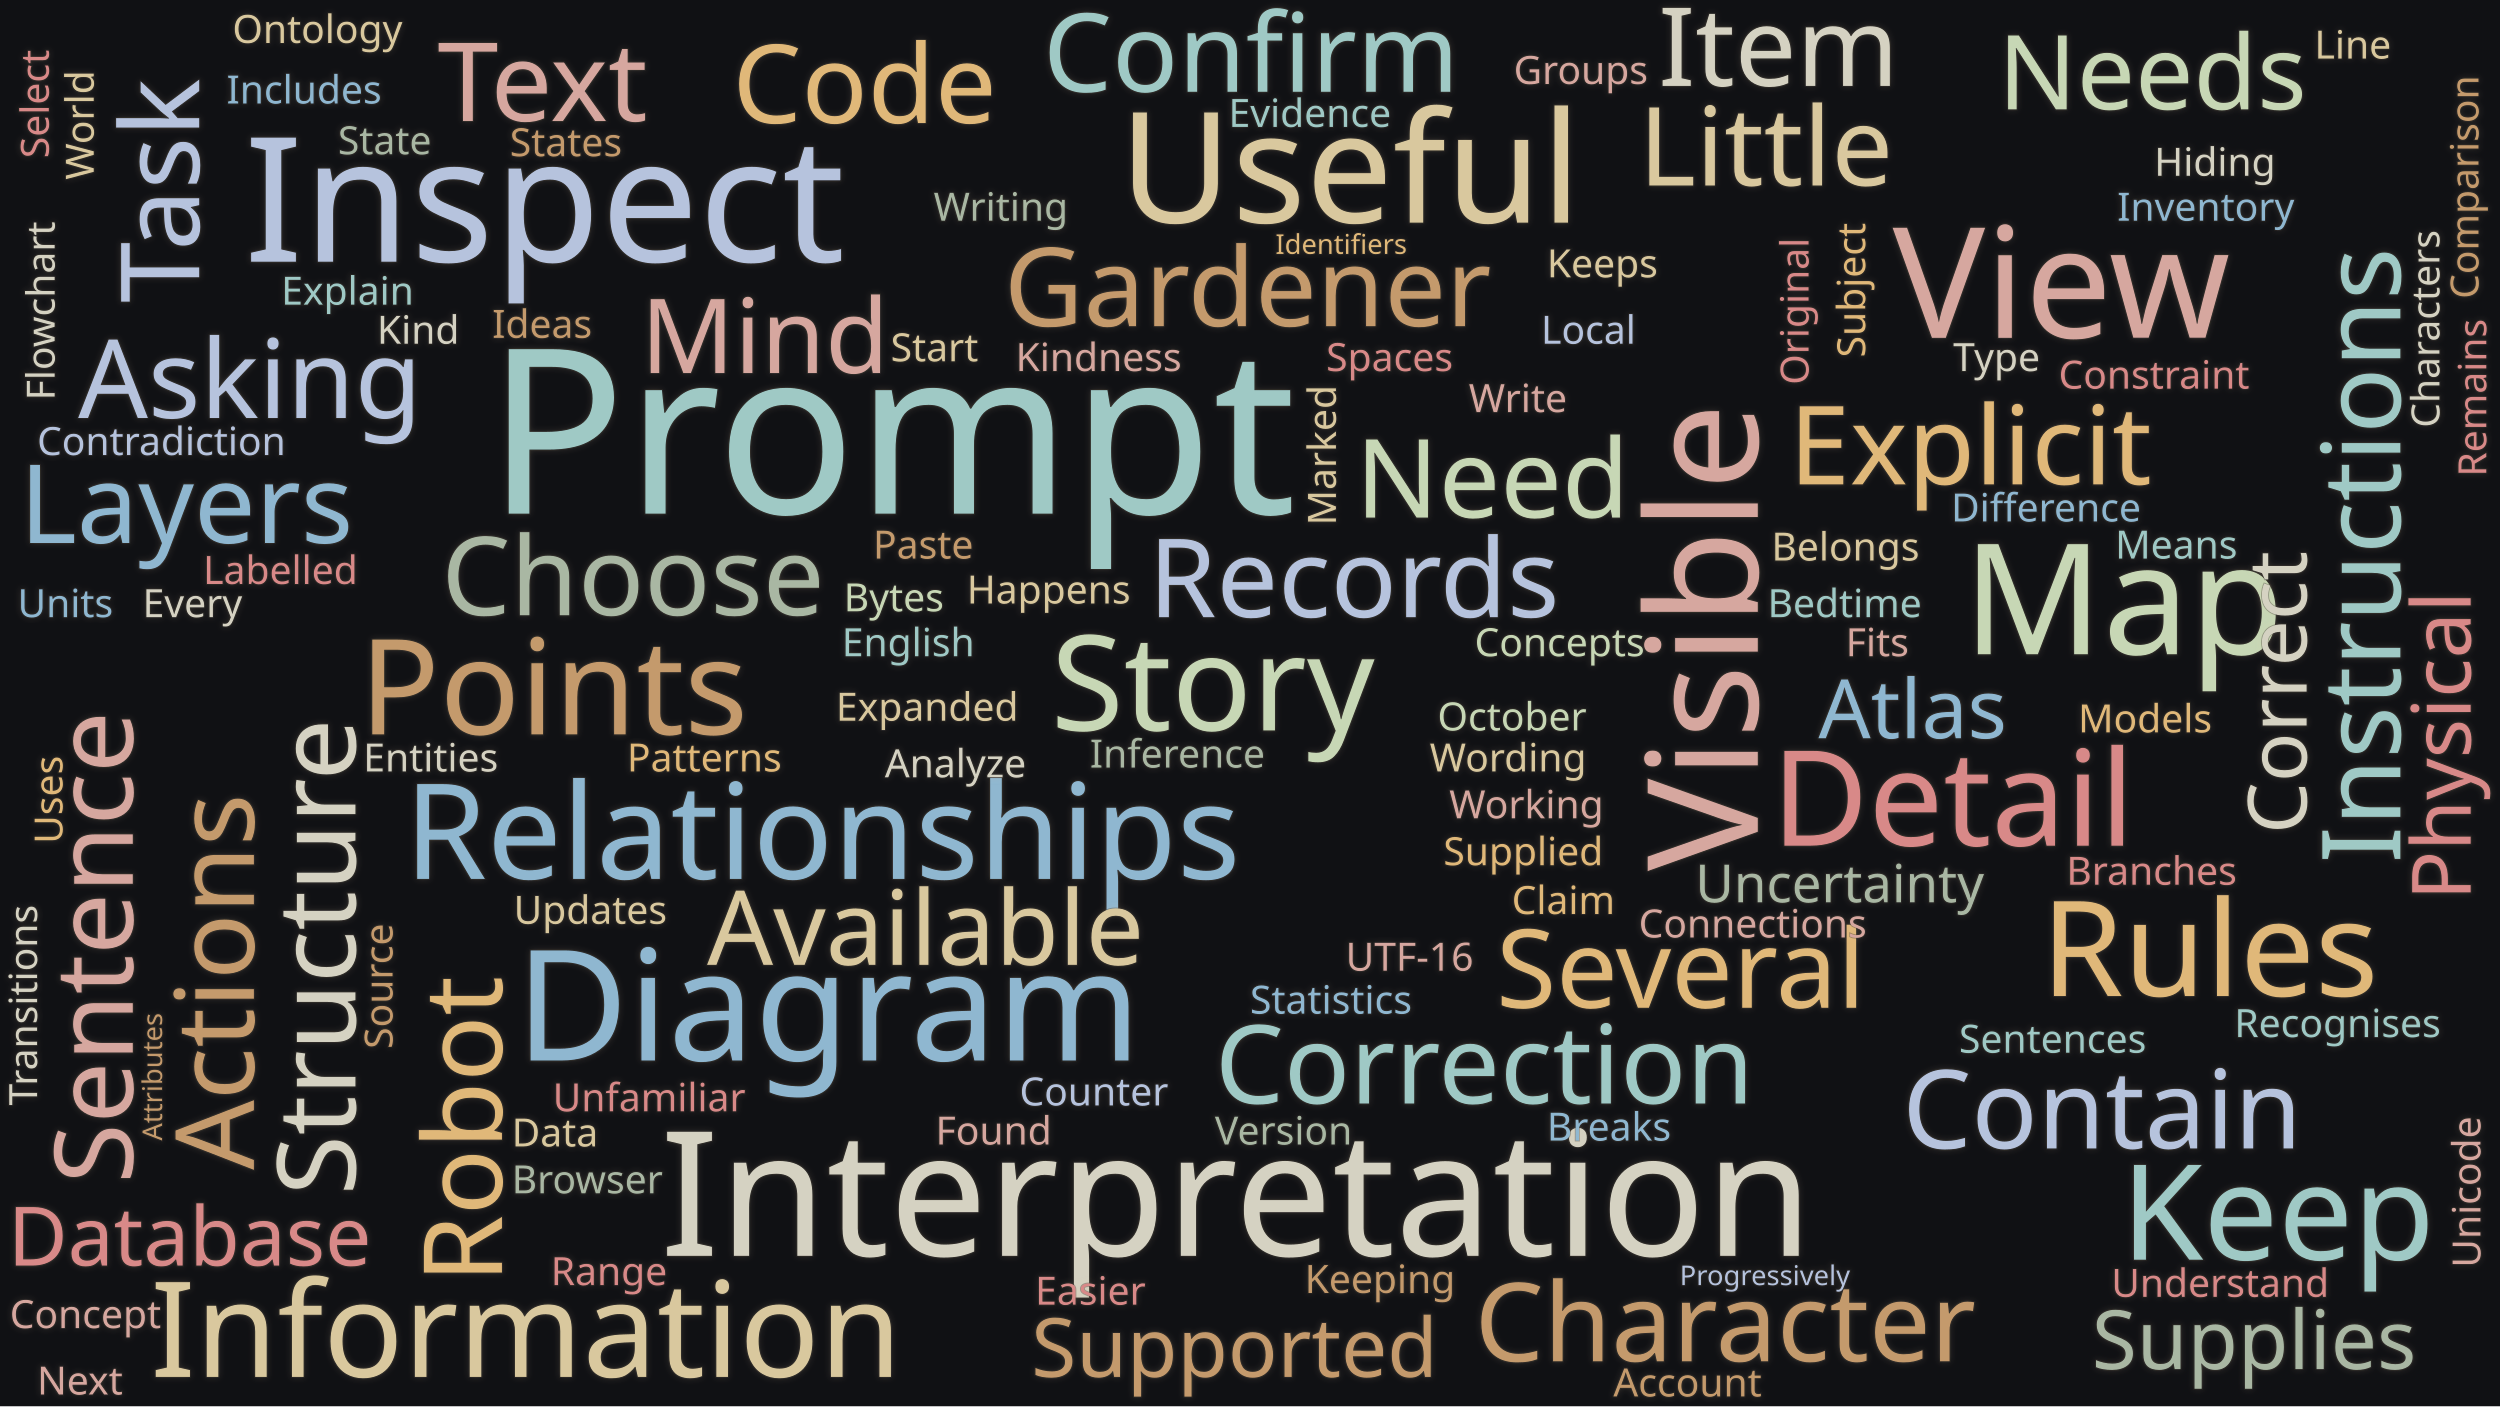
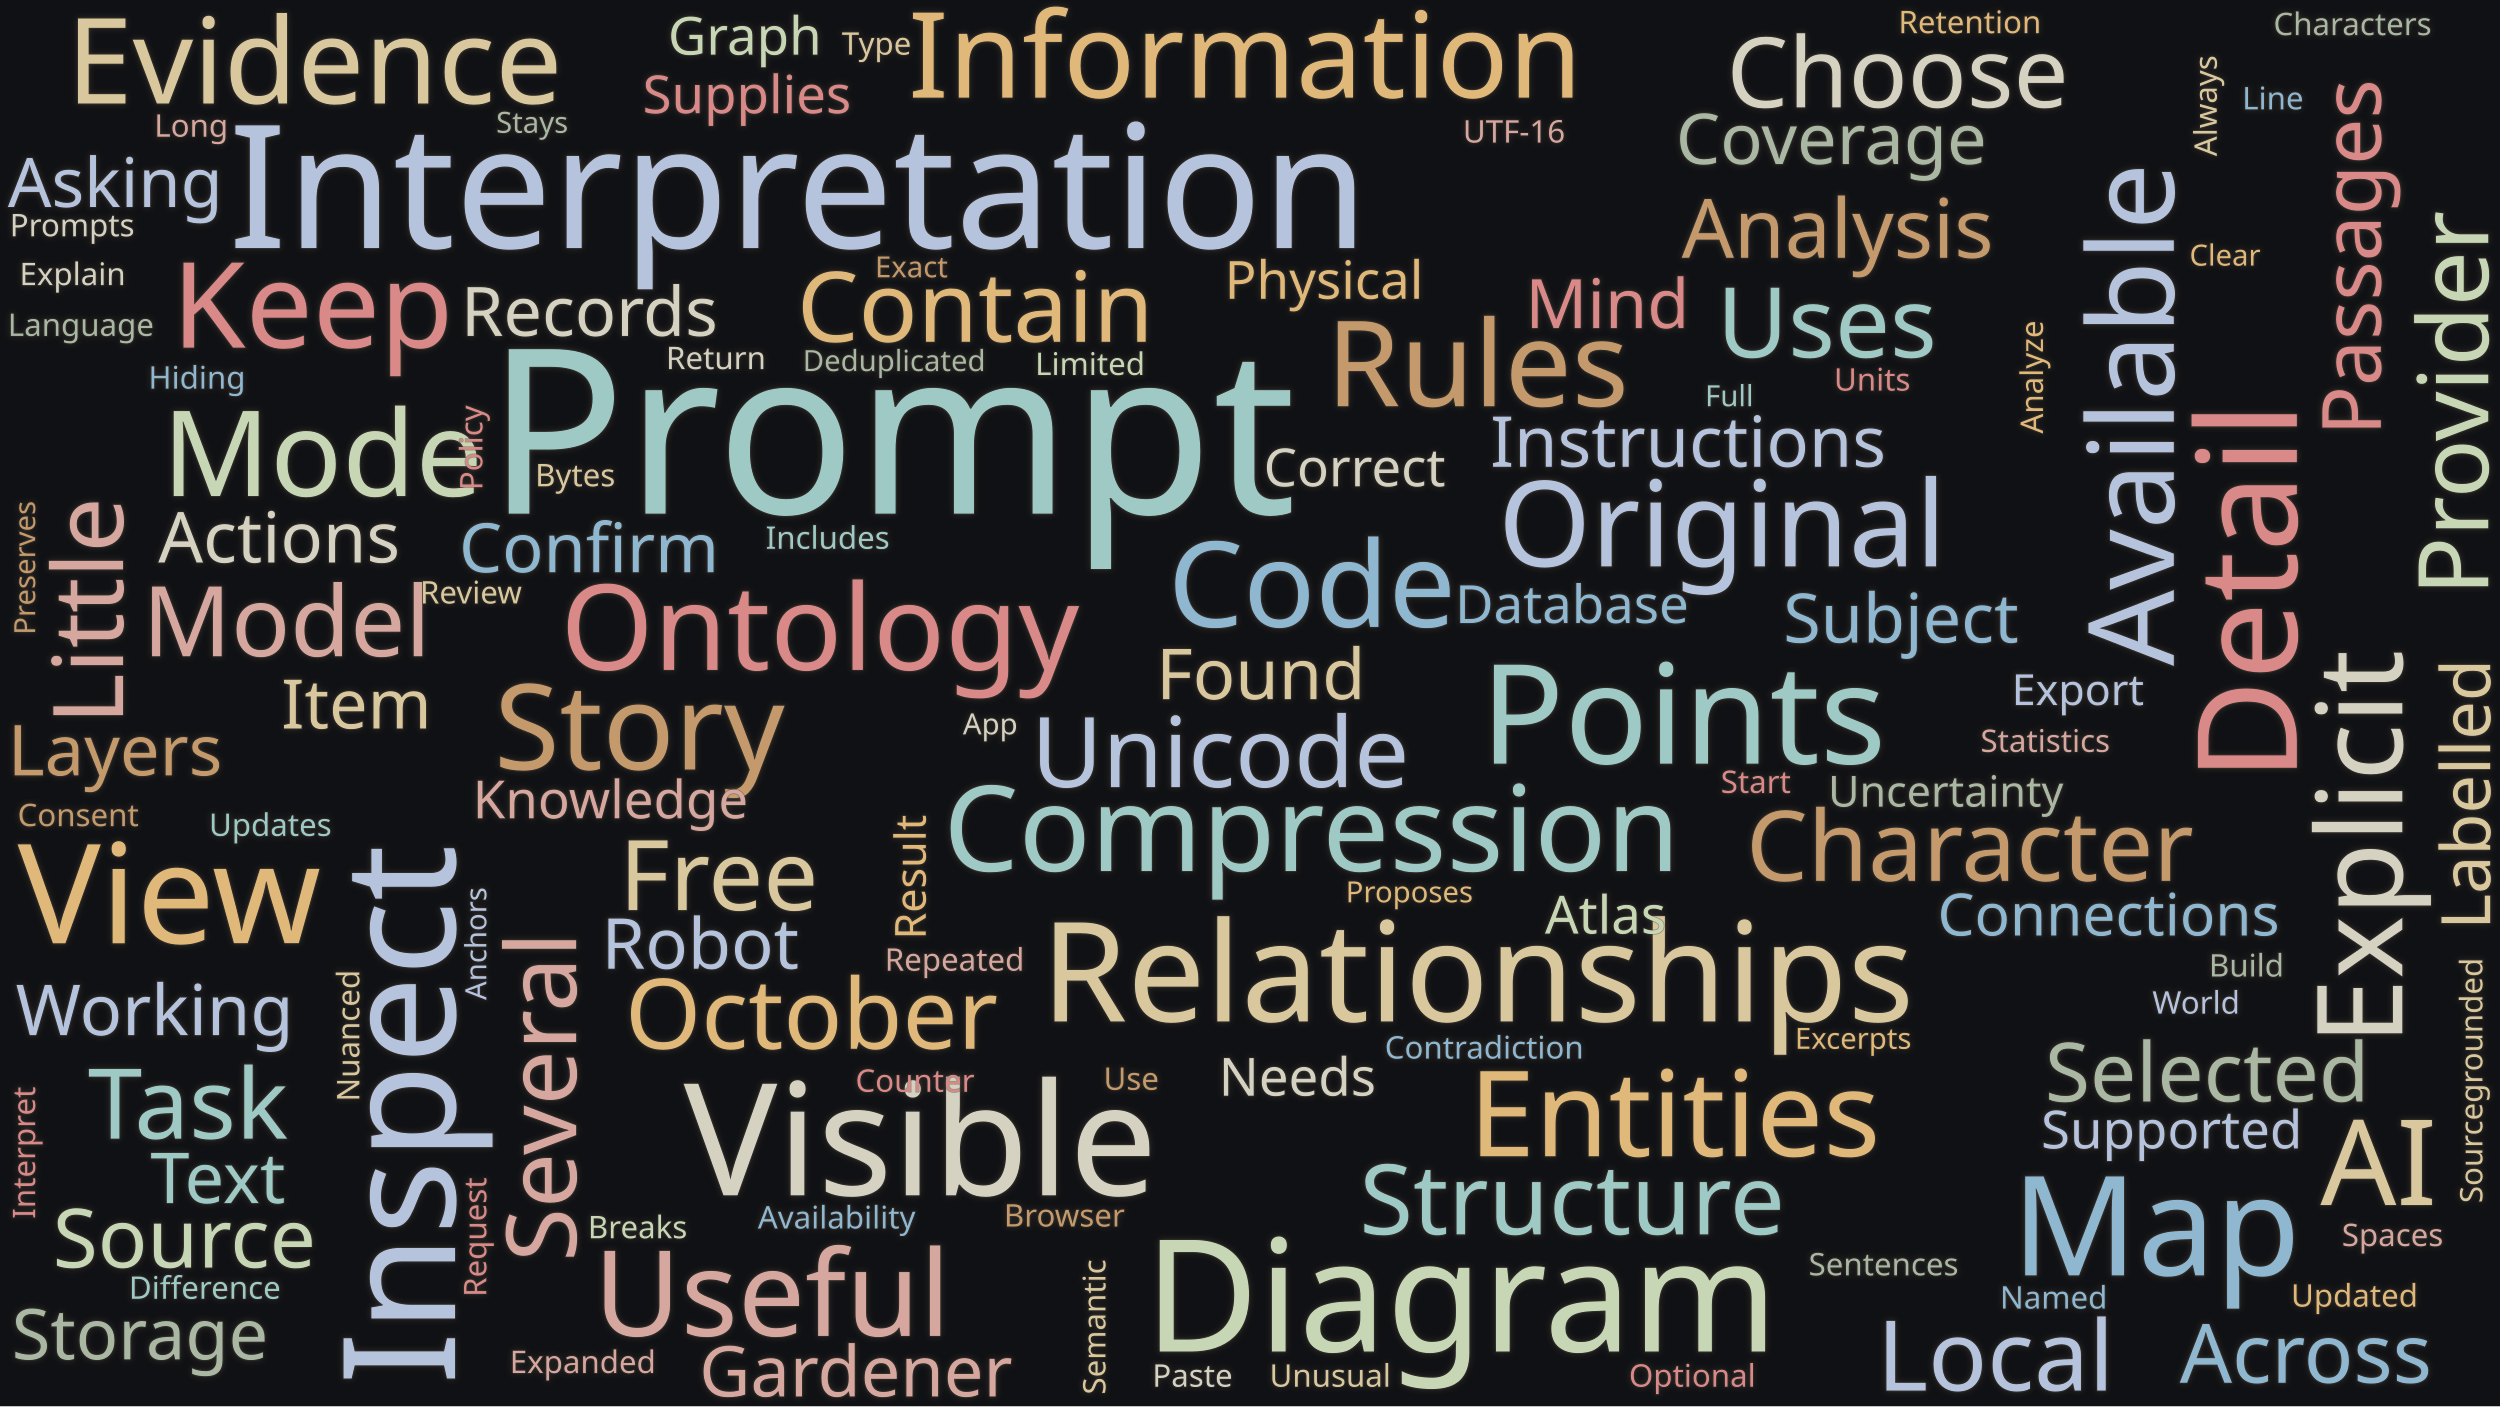
<svg xmlns="http://www.w3.org/2000/svg" role="img" aria-label="Prompt Atlas: See the Structure Inside Your Prompt" width="1280" height="720">
  <defs>
    <filter id="wordGlow" x="-20%" y="-20%" width="140%" height="140%">
      <feDropShadow dx="0" dy="0" stdDeviation="1.6" flood-color="#d8c7a1" flood-opacity="0.18" />
    </filter>
  </defs>
  <style>text { filter: url(#wordGlow); paint-order: stroke fill; stroke: rgba(16,17,20,.34); stroke-width: .9px; }</style>
  <style>text{font-family:'Droid Sans Mono';font-weight:normal;font-style:normal;}</style>
  <rect width="100%" height="100%" style="fill:#101114" />
  <text transform="translate(249,263)" font-size="118" style="fill:#9fc9c5">Prompt</text>
-   <text transform="translate(125,134)" font-size="89" style="fill:#b6c3dd">Inspect</text>
-   <text transform="translate(338,643)" font-size="89" style="fill:#d5d2c2">Interpretation</text>
-   <text transform="translate(900,446) rotate(-90)" font-size="79" style="fill:#d6a79f">Visible</text>
-   <text transform="translate(573,114)" font-size="79" style="fill:#d9c89e">Useful</text>
-   <text transform="translate(1005,335)" font-size="79" style="fill:#c7d7b5">Map</text>
-   <text transform="translate(969,173)" font-size="79" style="fill:#d6a79f">View</text>
-   <text transform="translate(264,543)" font-size="79" style="fill:#8fb7d0">Diagram</text>
-   <text transform="translate(1045,510)" font-size="68" style="fill:#e0b879">Rules</text>
-   <text transform="translate(184,376)" font-size="68" style="fill:#c49a6c">Points</text>
-   <text transform="translate(207,450)" font-size="68" style="fill:#8fb7d0">Relationships</text>
-   <text transform="translate(538,374)" font-size="68" style="fill:#c7d7b5">Story</text>
-   <text transform="translate(77,705)" font-size="68" style="fill:#d9c89e">Information</text>
-   <text transform="translate(907,433)" font-size="68" style="fill:#d88988">Detail</text>
-   <text transform="translate(1086,645)" font-size="68" style="fill:#9fc9c5">Keep</text>
-   <text transform="translate(974,588)" font-size="56" style="fill:#b6c3dd">Contain</text>
-   <text transform="translate(102,155) rotate(-90)" font-size="56" style="fill:#b6c3dd">Task</text>
-   <text transform="translate(839,95)" font-size="56" style="fill:#d9c89e">Little</text>
-   <text transform="translate(766,516)" font-size="56" style="fill:#e0b879">Several</text>
-   <text transform="translate(182,612) rotate(-90)" font-size="56" style="fill:#d5d2c2">Structure</text>
-   <text transform="translate(755,697)" font-size="56" style="fill:#c49a6c">Character</text>
-   <text transform="translate(375,63)" font-size="56" style="fill:#e0b879">Code</text>
-   <text transform="translate(226,315)" font-size="56" style="fill:#a9b7a3">Choose</text>
-   <text transform="translate(1229,442) rotate(-90)" font-size="56" style="fill:#9fc9c5">Instructions</text>
-   <text transform="translate(916,248)" font-size="56" style="fill:#e0b879">Explicit</text>
-   <text transform="translate(694,265)" font-size="56" style="fill:#c7d7b5">Need</text>
-   <text transform="translate(622,565)" font-size="56" style="fill:#9fc9c5">Correction</text>
-   <text transform="translate(68,606) rotate(-90)" font-size="56" style="fill:#d6a79f">Sentence</text>
-   <text transform="translate(130,599) rotate(-90)" font-size="56" style="fill:#c49a6c">Actions</text>
-   <text transform="translate(224,62)" font-size="56" style="fill:#d6a79f">Text</text>
-   <text transform="translate(10,278)" font-size="56" style="fill:#8fb7d0">Layers</text>
-   <text transform="translate(257,657) rotate(-90)" font-size="56" style="fill:#e0b879">Robot</text>
-   <text transform="translate(514,167)" font-size="56" style="fill:#c49a6c">Gardener</text>
-   <text transform="translate(40,214)" font-size="56" style="fill:#b6c3dd">Asking</text>
-   <text transform="translate(849,44)" font-size="56" style="fill:#d5d2c2">Item</text>
-   <text transform="translate(588,316)" font-size="56" style="fill:#b6c3dd">Records</text>
-   <text transform="translate(534,47)" font-size="56" style="fill:#9fc9c5">Confirm</text>
-   <text transform="translate(362,494)" font-size="53" style="fill:#d9c89e">Available</text>
-   <text transform="translate(328,191)" font-size="53" style="fill:#d6a79f">Mind</text>
-   <text transform="translate(1023,56)" font-size="53" style="fill:#c7d7b5">Needs</text>
-   <text transform="translate(528,705)" font-size="42" style="fill:#c49a6c">Supported</text>
-   <text transform="translate(1265,461) rotate(-90)" font-size="42" style="fill:#d88988">Physical</text>
-   <text transform="translate(1071,701)" font-size="42" style="fill:#a9b7a3">Supplies</text>
-   <text transform="translate(4,648)" font-size="42" style="fill:#d88988">Database</text>
-   <text transform="translate(931,378)" font-size="42" style="fill:#8fb7d0">Atlas</text>
-   <text transform="translate(1181,427) rotate(-90)" font-size="42" style="fill:#d5d2c2">Correct</text>
-   <text transform="translate(868,462)" font-size="27" style="fill:#a9b7a3">Uncertainty</text>
-   <text transform="translate(48,92) rotate(-90)" font-size="20" style="fill:#d9c89e">World</text>
-   <text transform="translate(19,233)" font-size="20" style="fill:#b6c3dd">Contradiction</text>
-   <text transform="translate(1103,90)" font-size="20" style="fill:#d5d2c2">Hiding</text>
-   <text transform="translate(1003,539)" font-size="20" style="fill:#9fc9c5">Sentences</text>
-   <text transform="translate(447,286)" font-size="20" style="fill:#c49a6c">Paste</text>
-   <text transform="translate(736,374)" font-size="20" style="fill:#c7d7b5">October</text>
-   <text transform="translate(456,185)" font-size="20" style="fill:#d9c89e">Start</text>
-   <text transform="translate(522,566)" font-size="20" style="fill:#b6c3dd">Counter</text>
-   <text transform="translate(263,473)" font-size="20" style="fill:#d9c89e">Updates</text>
-   <text transform="translate(1000,190)" font-size="20" style="fill:#d5d2c2">Type</text>
-   <text transform="translate(116,53)" font-size="20" style="fill:#8fb7d0">Includes</text>
-   <text transform="translate(679,190)" font-size="20" style="fill:#d88988">Spaces</text>
-   <text transform="translate(1185,30)" font-size="20" style="fill:#d9c89e">Line</text>
-   <text transform="translate(792,584)" font-size="20" style="fill:#8fb7d0">Breaks</text>
-   <text transform="translate(1270,649) rotate(-90)" font-size="20" style="fill:#d6a79f">Unicode</text>
-   <text transform="translate(428,369)" font-size="20" style="fill:#d9c89e">Expanded</text>
-   <text transform="translate(640,519)" font-size="20" style="fill:#8fb7d0">Statistics</text>
-   <text transform="translate(144,156)" font-size="20" style="fill:#9fc9c5">Explain</text>
-   <text transform="translate(999,267)" font-size="20" style="fill:#8fb7d0">Difference</text>
-   <text transform="translate(1249,219) rotate(-90)" font-size="20" style="fill:#d5d2c2">Characters</text>
-   <text transform="translate(689,497)" font-size="20" style="fill:#d6a79f">UTF-16</text>
-   <text transform="translate(9,316)" font-size="20" style="fill:#8fb7d0">Units</text>
-   <text transform="translate(432,313)" font-size="20" style="fill:#c7d7b5">Bytes</text>
-   <text transform="translate(453,398)" font-size="20" style="fill:#d5d2c2">Analyze</text>
-   <text transform="translate(622,586)" font-size="20" style="fill:#a9b7a3">Version</text>
-   <text transform="translate(32,432) rotate(-90)" font-size="20" style="fill:#e0b879">Uses</text>
-   <text transform="translate(789,176)" font-size="20" style="fill:#b6c3dd">Local</text>
-   <text transform="translate(262,611)" font-size="20" style="fill:#a9b7a3">Browser</text>
-   <text transform="translate(1144,531)" font-size="20" style="fill:#9fc9c5">Recognises</text>
-   <text transform="translate(282,658)" font-size="20" style="fill:#d88988">Range</text>
-   <text transform="translate(321,395)" font-size="20" style="fill:#e0b879">Patterns</text>
-   <text transform="translate(283,569)" font-size="20" style="fill:#d88988">Unfamiliar</text>
-   <text transform="translate(732,395)" font-size="20" style="fill:#d9c89e">Wording</text>
-   <text transform="translate(774,468)" font-size="20" style="fill:#e0b879">Claim</text>
-   <text transform="translate(1081,664)" font-size="20" style="fill:#d88988">Understand</text>
-   <text transform="translate(73,316)" font-size="20" style="fill:#d5d2c2">Every</text>
-   <text transform="translate(431,336)" font-size="20" style="fill:#9fc9c5">English</text>
-   <text transform="translate(119,22)" font-size="20" style="fill:#d9c89e">Ontology</text>
-   <text transform="translate(1083,286)" font-size="20" style="fill:#9fc9c5">Means</text>
-   <text transform="translate(742,419)" font-size="20" style="fill:#d6a79f">Working</text>
-   <text transform="translate(1084,113)" font-size="20" style="fill:#8fb7d0">Inventory</text>
-   <text transform="translate(755,336)" font-size="20" style="fill:#c7d7b5">Concepts</text>
-   <text transform="translate(479,586)" font-size="20" style="fill:#d6a79f">Found</text>
-   <text transform="translate(752,211)" font-size="20" style="fill:#d6a79f">Write</text>
-   <text transform="translate(193,176)" font-size="20" style="fill:#d5d2c2">Kind</text>
-   <text transform="translate(905,316)" font-size="20" style="fill:#9fc9c5">Bedtime</text>
-   <text transform="translate(478,113)" font-size="20" style="fill:#a9b7a3">Writing</text>
-   <text transform="translate(520,190)" font-size="20" style="fill:#d6a79f">Kindness</text>
-   <text transform="translate(1054,199)" font-size="20" style="fill:#d88988">Constraint</text>
-   <text transform="translate(907,287)" font-size="20" style="fill:#d9c89e">Belongs</text>
-   <text transform="translate(955,183) rotate(-90)" font-size="20" style="fill:#e0b879">Subject</text>
-   <text transform="translate(668,662)" font-size="20" style="fill:#c49a6c">Keeping</text>
-   <text transform="translate(530,668)" font-size="20" style="fill:#d88988">Easier</text>
-   <text transform="translate(25,81) rotate(-90)" font-size="20" style="fill:#d88988">Select</text>
-   <text transform="translate(629,65)" font-size="20" style="fill:#9fc9c5">Evidence</text>
-   <text transform="translate(201,537) rotate(-90)" font-size="20" style="fill:#c49a6c">Source</text>
-   <text transform="translate(558,393)" font-size="20" style="fill:#a9b7a3">Inference</text>
-   <text transform="translate(684,269) rotate(-90)" font-size="20" style="fill:#d9c89e">Marked</text>
-   <text transform="translate(739,443)" font-size="20" style="fill:#e0b879">Supplied</text>
-   <text transform="translate(926,197) rotate(-90)" font-size="20" style="fill:#d88988">Original</text>
-   <text transform="translate(1273,244) rotate(-90)" font-size="20" style="fill:#d88988">Remains</text>
-   <text transform="translate(1269,153) rotate(-90)" font-size="20" style="fill:#c49a6c">Comparison</text>
-   <text transform="translate(945,336)" font-size="20" style="fill:#d6a79f">Fits</text>
-   <text transform="translate(775,43)" font-size="20" style="fill:#d6a79f">Groups</text>
-   <text transform="translate(1058,453)" font-size="20" style="fill:#d88988">Branches</text>
-   <text transform="translate(5,680)" font-size="20" style="fill:#d6a79f">Concept</text>
-   <text transform="translate(792,142)" font-size="20" style="fill:#d9c89e">Keeps</text>
-   <text transform="translate(104,299)" font-size="20" style="fill:#d88988">Labelled</text>
-   <text transform="translate(839,480)" font-size="20" style="fill:#d6a79f">Connections</text>
-   <text transform="translate(252,173)" font-size="20" style="fill:#c49a6c">Ideas</text>
-   <text transform="translate(28,205) rotate(-90)" font-size="20" style="fill:#d5d2c2">Flowchart</text>
-   <text transform="translate(826,715)" font-size="20" style="fill:#c49a6c">Account</text>
-   <text transform="translate(495,309)" font-size="20" style="fill:#d9c89e">Happens</text>
-   <text transform="translate(19,714)" font-size="20" style="fill:#d6a79f">Next</text>
-   <text transform="translate(173,79)" font-size="20" style="fill:#a9b7a3">State</text>
-   <text transform="translate(261,80)" font-size="20" style="fill:#c49a6c">States</text>
-   <text transform="translate(19,566) rotate(-90)" font-size="20" style="fill:#d5d2c2">Transitions</text>
-   <text transform="translate(262,587)" font-size="20" style="fill:#d9c89e">Data</text>
-   <text transform="translate(1064,375)" font-size="20" style="fill:#e0b879">Models</text>
-   <text transform="translate(186,395)" font-size="20" style="fill:#d5d2c2">Entities</text>
-   <text transform="translate(860,658)" font-size="14" style="fill:#b6c3dd">Progressively</text>
-   <text transform="translate(83,584) rotate(-90)" font-size="14" style="fill:#c49a6c">Attributes</text>
-   <text transform="translate(653,130)" font-size="14" style="fill:#e0b879">Identifiers</text>
+   <text transform="translate(117,127)" font-size="88" style="fill:#b6c3dd">Interpretation</text>
+   <text transform="translate(350,612)" font-size="80" style="fill:#d5d2c2">Visible</text>
+   <text transform="translate(233,709) rotate(-90)" font-size="80" style="fill:#b6c3dd">Inspect</text>
+   <text transform="translate(586,692)" font-size="80" style="fill:#c7d7b5">Diagram</text>
+   <text transform="translate(758,391)" font-size="71" style="fill:#9fc9c5">Points</text>
+   <text transform="translate(533,523)" font-size="71" style="fill:#d9c89e">Relationships</text>
+   <text transform="translate(1176,400) rotate(-90)" font-size="71" style="fill:#d88988">Detail</text>
+   <text transform="translate(1030,653)" font-size="71" style="fill:#8fb7d0">Map</text>
+   <text transform="translate(9,483)" font-size="71" style="fill:#e0b879">View</text>
+   <text transform="translate(679,208)" font-size="61" style="fill:#c49a6c">Rules</text>
+   <text transform="translate(598,321)" font-size="61" style="fill:#8fb7d0">Code</text>
+   <text transform="translate(83,254)" font-size="61" style="fill:#c7d7b5">Mode</text>
+   <text transform="translate(1188,617)" font-size="61" style="fill:#d9c89e">AI</text>
+   <text transform="translate(287,343)" font-size="61" style="fill:#d88988">Ontology</text>
+   <text transform="translate(483,446)" font-size="61" style="fill:#9fc9c5">Compression</text>
+   <text transform="translate(767,290)" font-size="61" style="fill:#b6c3dd">Original</text>
+   <text transform="translate(1113,341) rotate(-90)" font-size="61" style="fill:#b6c3dd">Available</text>
+   <text transform="translate(34,53)" font-size="61" style="fill:#d9c89e">Evidence</text>
+   <text transform="translate(752,592)" font-size="61" style="fill:#e0b879">Entities</text>
+   <text transform="translate(1230,535) rotate(-90)" font-size="61" style="fill:#d5d2c2">Explicit</text>
+   <text transform="translate(253,394)" font-size="61" style="fill:#c49a6c">Story</text>
+   <text transform="translate(465,50)" font-size="61" style="fill:#e0b879">Information</text>
+   <text transform="translate(304,684)" font-size="61" style="fill:#d6a79f">Useful</text>
+   <text transform="translate(88,178)" font-size="61" style="fill:#d88988">Keep</text>
+   <text transform="translate(408,175)" font-size="50" style="fill:#e0b879">Contain</text>
+   <text transform="translate(45,583)" font-size="50" style="fill:#9fc9c5">Task</text>
+   <text transform="translate(63,371) rotate(-90)" font-size="50" style="fill:#d6a79f">Little</text>
+   <text transform="translate(295,646) rotate(-90)" font-size="50" style="fill:#d6a79f">Several</text>
+   <text transform="translate(696,632)" font-size="50" style="fill:#9fc9c5">Structure</text>
+   <text transform="translate(320,537)" font-size="50" style="fill:#e0b879">October</text>
+   <text transform="translate(894,451)" font-size="50" style="fill:#c49a6c">Character</text>
+   <text transform="translate(528,403)" font-size="50" style="fill:#b6c3dd">Unicode</text>
+   <text transform="translate(884,55)" font-size="50" style="fill:#d5d2c2">Choose</text>
+   <text transform="translate(961,712)" font-size="50" style="fill:#b6c3dd">Local</text>
+   <text transform="translate(879,183)" font-size="50" style="fill:#9fc9c5">Uses</text>
+   <text transform="translate(317,466)" font-size="50" style="fill:#d9c89e">Free</text>
+   <text transform="translate(73,336)" font-size="50" style="fill:#d6a79f">Model</text>
+   <text transform="translate(1274,305) rotate(-90)" font-size="50" style="fill:#c7d7b5">Provider</text>
+   <text transform="translate(861,132)" font-size="42" style="fill:#c49a6c">Analysis</text>
+   <text transform="translate(1219,223) rotate(-90)" font-size="42" style="fill:#d88988">Passages</text>
+   <text transform="translate(1047,564)" font-size="42" style="fill:#a9b7a3">Selected</text>
+   <text transform="translate(1116,708)" font-size="42" style="fill:#8fb7d0">Across</text>
+   <text transform="translate(27,649)" font-size="42" style="fill:#c7d7b5">Source</text>
+   <text transform="translate(763,239)" font-size="36" style="fill:#b6c3dd">Instructions</text>
+   <text transform="translate(6,696)" font-size="36" style="fill:#a9b7a3">Storage</text>
+   <text transform="translate(592,358)" font-size="36" style="fill:#d9c89e">Found</text>
+   <text transform="translate(858,84)" font-size="36" style="fill:#a9b7a3">Coverage</text>
+   <text transform="translate(8,530)" font-size="36" style="fill:#b6c3dd">Working</text>
+   <text transform="translate(81,288)" font-size="36" style="fill:#d5d2c2">Actions</text>
+   <text transform="translate(77,616)" font-size="36" style="fill:#9fc9c5">Text</text>
+   <text transform="translate(4,397)" font-size="36" style="fill:#c49a6c">Layers</text>
+   <text transform="translate(308,496)" font-size="36" style="fill:#b6c3dd">Robot</text>
+   <text transform="translate(358,715)" font-size="36" style="fill:#d6a79f">Gardener</text>
+   <text transform="translate(913,329)" font-size="35" style="fill:#8fb7d0">Subject</text>
+   <text transform="translate(4,106)" font-size="35" style="fill:#b6c3dd">Asking</text>
+   <text transform="translate(144,373)" font-size="35" style="fill:#d9c89e">Item</text>
+   <text transform="translate(236,172)" font-size="35" style="fill:#d5d2c2">Records</text>
+   <text transform="translate(235,293)" font-size="35" style="fill:#8fb7d0">Confirm</text>
+   <text transform="translate(781,168)" font-size="35" style="fill:#d88988">Mind</text>
+   <text transform="translate(1275,476) rotate(-90)" font-size="35" style="fill:#d9c89e">Labelled</text>
+   <text transform="translate(992,479)" font-size="30" style="fill:#8fb7d0">Connections</text>
+   <text transform="translate(242,419)" font-size="27" style="fill:#d6a79f">Knowledge</text>
+   <text transform="translate(342,28)" font-size="27" style="fill:#c7d7b5">Graph</text>
+   <text transform="translate(624,561)" font-size="27" style="fill:#d5d2c2">Needs</text>
+   <text transform="translate(1045,588)" font-size="27" style="fill:#b6c3dd">Supported</text>
+   <text transform="translate(627,153)" font-size="27" style="fill:#e0b879">Physical</text>
+   <text transform="translate(329,58)" font-size="27" style="fill:#d88988">Supplies</text>
+   <text transform="translate(745,319)" font-size="27" style="fill:#8fb7d0">Database</text>
+   <text transform="translate(791,478)" font-size="27" style="fill:#c7d7b5">Atlas</text>
+   <text transform="translate(647,249)" font-size="27" style="fill:#d5d2c2">Correct</text>
+   <text transform="translate(936,413)" font-size="22" style="fill:#a9b7a3">Uncertainty</text>
+   <text transform="translate(474,481) rotate(-90)" font-size="22" style="fill:#e0b879">Result</text>
+   <text transform="translate(1030,361)" font-size="22" style="fill:#b6c3dd">Export</text>
+   <text transform="translate(1102,519)" font-size="16" style="fill:#b6c3dd">World</text>
+   <text transform="translate(709,542)" font-size="16" style="fill:#8fb7d0">Contradiction</text>
+   <text transform="translate(76,199)" font-size="16" style="fill:#8fb7d0">Hiding</text>
+   <text transform="translate(926,653)" font-size="16" style="fill:#a9b7a3">Sentences</text>
+   <text transform="translate(590,710)" font-size="16" style="fill:#d5d2c2">Paste</text>
+   <text transform="translate(1173,669)" font-size="16" style="fill:#e0b879">Updated</text>
+   <text transform="translate(881,406)" font-size="16" style="fill:#d88988">Start</text>
+   <text transform="translate(438,559)" font-size="16" style="fill:#d88988">Counter</text>
+   <text transform="translate(107,428)" font-size="16" style="fill:#9fc9c5">Updates</text>
+   <text transform="translate(431,28)" font-size="16" style="fill:#d9c89e">Type</text>
+   <text transform="translate(392,281)" font-size="16" style="fill:#9fc9c5">Includes</text>
+   <text transform="translate(1199,638)" font-size="16" style="fill:#d6a79f">Spaces</text>
+   <text transform="translate(1148,56)" font-size="16" style="fill:#8fb7d0">Line</text>
+   <text transform="translate(301,634)" font-size="16" style="fill:#c7d7b5">Breaks</text>
+   <text transform="translate(261,703)" font-size="16" style="fill:#d6a79f">Expanded</text>
+   <text transform="translate(1014,385)" font-size="16" style="fill:#d6a79f">Statistics</text>
+   <text transform="translate(10,146)" font-size="16" style="fill:#d5d2c2">Explain</text>
+   <text transform="translate(66,665)" font-size="16" style="fill:#9fc9c5">Difference</text>
+   <text transform="translate(1164,18)" font-size="16" style="fill:#a9b7a3">Characters</text>
+   <text transform="translate(749,73)" font-size="16" style="fill:#d6a79f">UTF-16</text>
+   <text transform="translate(939,200)" font-size="16" style="fill:#d88988">Units</text>
+   <text transform="translate(274,249)" font-size="16" style="fill:#d9c89e">Bytes</text>
+   <text transform="translate(1046,222) rotate(-90)" font-size="16" style="fill:#e0b879">Analyze</text>
+   <text transform="translate(514,628)" font-size="16" style="fill:#c49a6c">Browser</text>
+   <text transform="translate(834,710)" font-size="16" style="fill:#d88988">Optional</text>
+   <text transform="translate(566,714) rotate(-90)" font-size="16" style="fill:#d9c89e">Semantic</text>
+   <text transform="translate(18,624) rotate(-90)" font-size="16" style="fill:#d88988">Interpret</text>
+   <text transform="translate(650,710)" font-size="16" style="fill:#d9c89e">Unusual</text>
+   <text transform="translate(4,172)" font-size="16" style="fill:#a9b7a3">Language</text>
+   <text transform="translate(1131,500)" font-size="16" style="fill:#a9b7a3">Build</text>
+   <text transform="translate(184,564) rotate(-90)" font-size="16" style="fill:#d9c89e">Nuanced</text>
+   <text transform="translate(215,309)" font-size="16" style="fill:#d9c89e">Review</text>
+   <text transform="translate(1024,670)" font-size="16" style="fill:#8fb7d0">Named</text>
+   <text transform="translate(972,17)" font-size="16" style="fill:#e0b879">Retention</text>
+   <text transform="translate(247,251) rotate(-90)" font-size="16" style="fill:#d88988">Policy</text>
+   <text transform="translate(9,423)" font-size="16" style="fill:#c49a6c">Consent</text>
+   <text transform="translate(249,664) rotate(-90)" font-size="16" style="fill:#d88988">Request</text>
+   <text transform="translate(388,629)" font-size="16" style="fill:#8fb7d0">Availability</text>
+   <text transform="translate(530,192)" font-size="16" style="fill:#c7d7b5">Limited</text>
+   <text transform="translate(1135,80) rotate(-90)" font-size="16" style="fill:#d9c89e">Always</text>
+   <text transform="translate(341,189)" font-size="16" style="fill:#d5d2c2">Return</text>
+   <text transform="translate(79,70)" font-size="16" style="fill:#d6a79f">Long</text>
+   <text transform="translate(5,121)" font-size="16" style="fill:#d5d2c2">Prompts</text>
+   <text transform="translate(565,558)" font-size="16" style="fill:#c49a6c">Use</text>
+   <text transform="translate(1271,616) rotate(-90)" font-size="16" style="fill:#d9c89e">Sourcegrounded</text>
+   <text transform="translate(453,497)" font-size="16" style="fill:#d6a79f">Repeated</text>
+   <text transform="translate(411,190)" font-size="15" style="fill:#a9b7a3">Deduplicated</text>
+   <text transform="translate(448,142)" font-size="15" style="fill:#c49a6c">Exact</text>
+   <text transform="translate(919,537)" font-size="15" style="fill:#e0b879">Excerpts</text>
+   <text transform="translate(873,208)" font-size="15" style="fill:#9fc9c5">Full</text>
+   <text transform="translate(254,68)" font-size="15" style="fill:#a9b7a3">Stays</text>
+   <text transform="translate(689,462)" font-size="15" style="fill:#e0b879">Proposes</text>
+   <text transform="translate(493,376)" font-size="15" style="fill:#d5d2c2">App</text>
+   <text transform="translate(249,512) rotate(-90)" font-size="15" style="fill:#b6c3dd">Anchors</text>
+   <text transform="translate(18,325) rotate(-90)" font-size="15" style="fill:#c49a6c">Preserves</text>
+   <text transform="translate(1121,136)" font-size="15" style="fill:#e0b879">Clear</text>
</svg>
